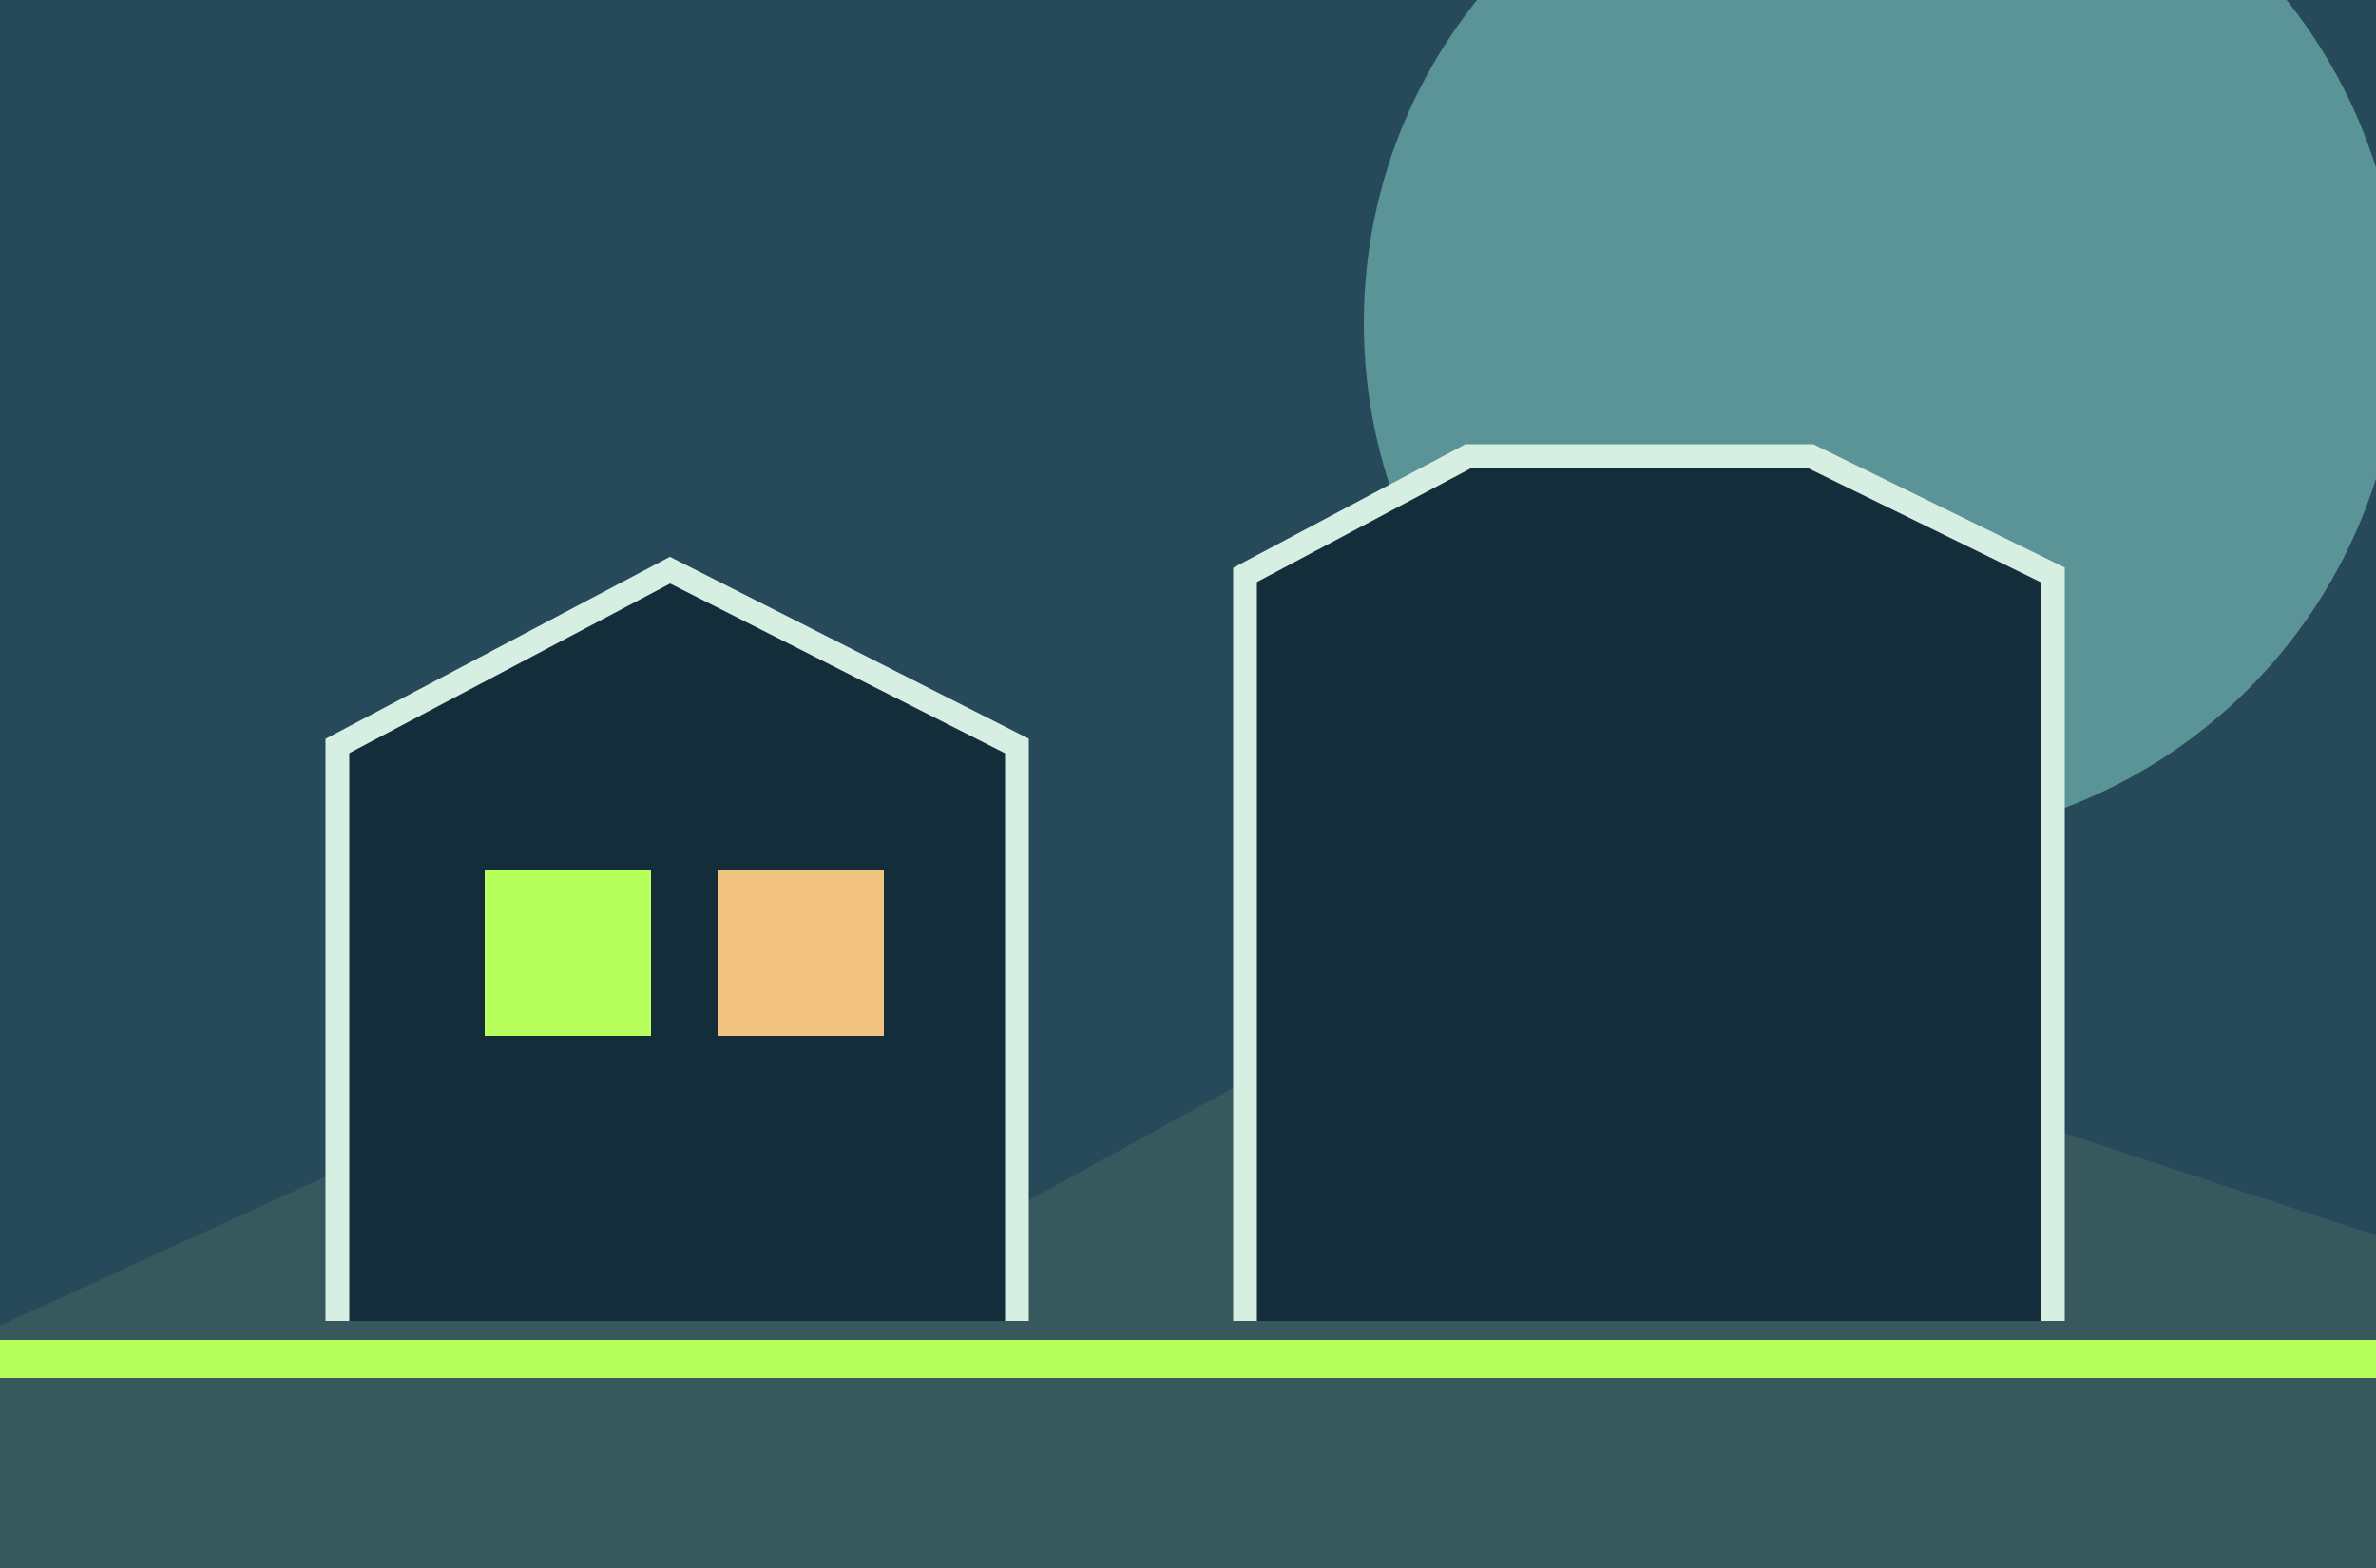
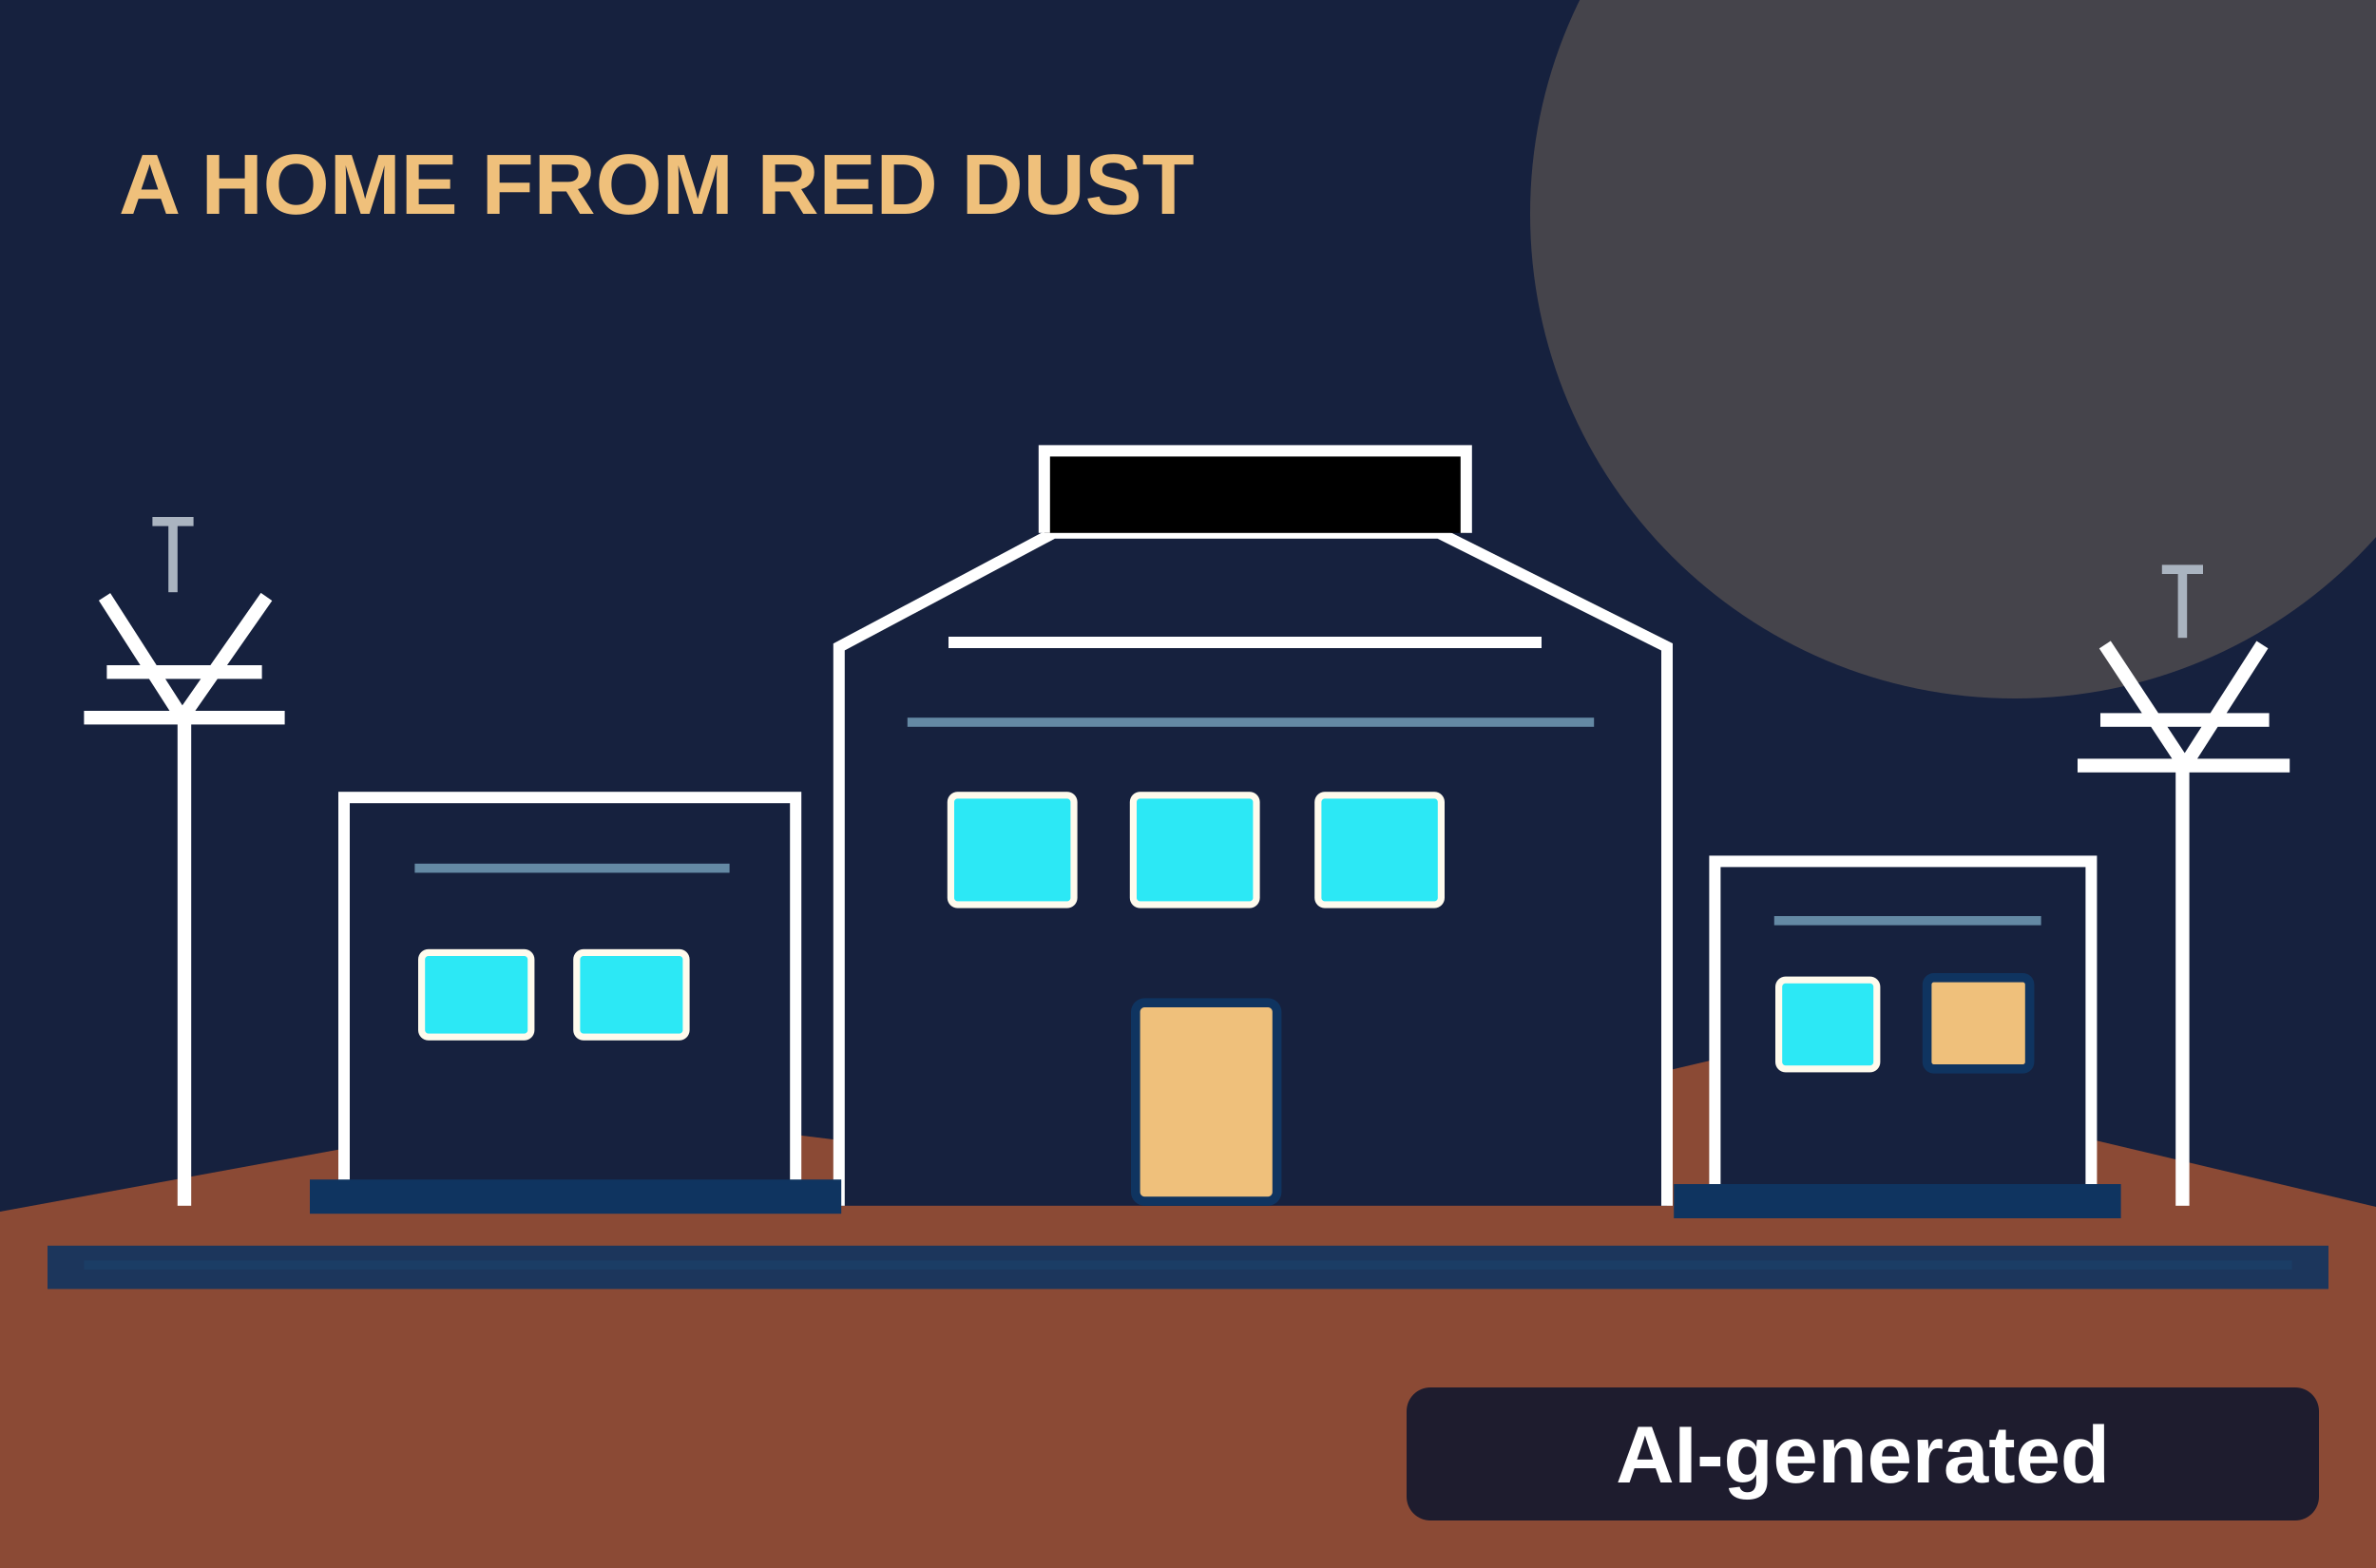
- <svg xmlns="http://www.w3.org/2000/svg" viewBox="0 0 500 330" fill="none">
-   <rect width="500" height="330" fill="#274a5b" />
-   <circle cx="396" cy="68" r="109" fill="#5a9496" />
-   <path d="M0 279 107 230 194 265 314 199 500 260v70H0" fill="#37595d" />
-   <path d="M71 278V157l70-37 73 37v121m48 0v-157l47-25h72l51 25v157" fill="#142d3b" stroke="#d7eee3" stroke-width="5" />
-   <rect x="102" y="183" width="35" height="35" fill="#b6ff5c" />
-   <rect x="151" y="183" width="35" height="35" fill="#f2c281" />
-   <path d="M0 286h500" stroke="#b6ff5c" stroke-width="8" />
+ <svg xmlns="http://www.w3.org/2000/svg" viewBox="0 0 500 330" role="img">
+   <rect width="500" height="330" fill="#16213E" />
+   <circle cx="424" cy="45" r="102" fill="#EFC07B" opacity=".22" />
+   <path d="M0 255 120 233 250 249 365 222 500 254V330H0" fill="#8b4a35" />
+   <g transform="translate(10 80) scale(.48)">
+     <path d="M16 388h968" stroke="#82b8ca" stroke-opacity=".6" stroke-width="4" />
+     <path d="M130 360V183h198v177M347 362V117l94-50h169l100 50v245M731 360V211h165v151" fill="#16213E" stroke="#FFFFFF" stroke-width="5" />
+     <path d="M395 115h260M437 67V31h185v36" stroke="#FFFFFF" stroke-width="5" />
+     <path d="M161 214h138M377 150h301M757 237h117" stroke="#6489a4" stroke-width="4" />
+     <path d="M115 358h233m365 2h196" stroke="#0F3460" stroke-width="15" />
+     <g fill="#2CE8F5" stroke="#fffbed" stroke-width="3">
+       <rect x="164" y="251" width="48" height="37" rx="3" />
+       <rect x="232" y="251" width="48" height="37" rx="3" />
+       <rect x="396" y="182" width="54" height="48" rx="3" />
+       <rect x="476" y="182" width="54" height="48" rx="3" />
+       <rect x="557" y="182" width="54" height="48" rx="3" />
+       <rect x="759" y="263" width="43" height="39" rx="3" />
+     </g>
+     <g fill="#EFC07B" stroke="#0F3460" stroke-width="4">
+       <rect x="477" y="273" width="62" height="87" rx="4" />
+       <rect x="824" y="262" width="45" height="40" rx="3" />
+     </g>
+     <path d="M60 362V148M16 148h88M26 128h68M59 148 25 95m34 53 37-53" stroke="#FFFFFF" stroke-width="6" />
+     <path d="M936 362V169m-46 0h93m-83-20h74m-37 20-35-53m35 53 34-53" stroke="#FFFFFF" stroke-width="6" />
+     <path d="M55 93V62m-9 0h18M936 113V83m-9 0h18" stroke="#AAB4C0" stroke-width="4" />
+     <path d="M0 389h1000" stroke="#0F3460" stroke-width="19" opacity=".9" />
+   </g>
+   <text x="25" y="45" fill="#EFC07B" font-family="Arial" font-size="18" font-weight="700">A HOME FROM RED DUST</text>
+   <g aria-label="AI-generated">
+     <rect x="296" y="292" width="192" height="28" rx="5" fill="#1A1A2E" fill-opacity=".96" />
+     <text x="392" y="312" text-anchor="middle" font-family="Arial,sans-serif" font-size="17" font-weight="700" fill="#fff">AI-generated</text>
+   </g>
</svg>
